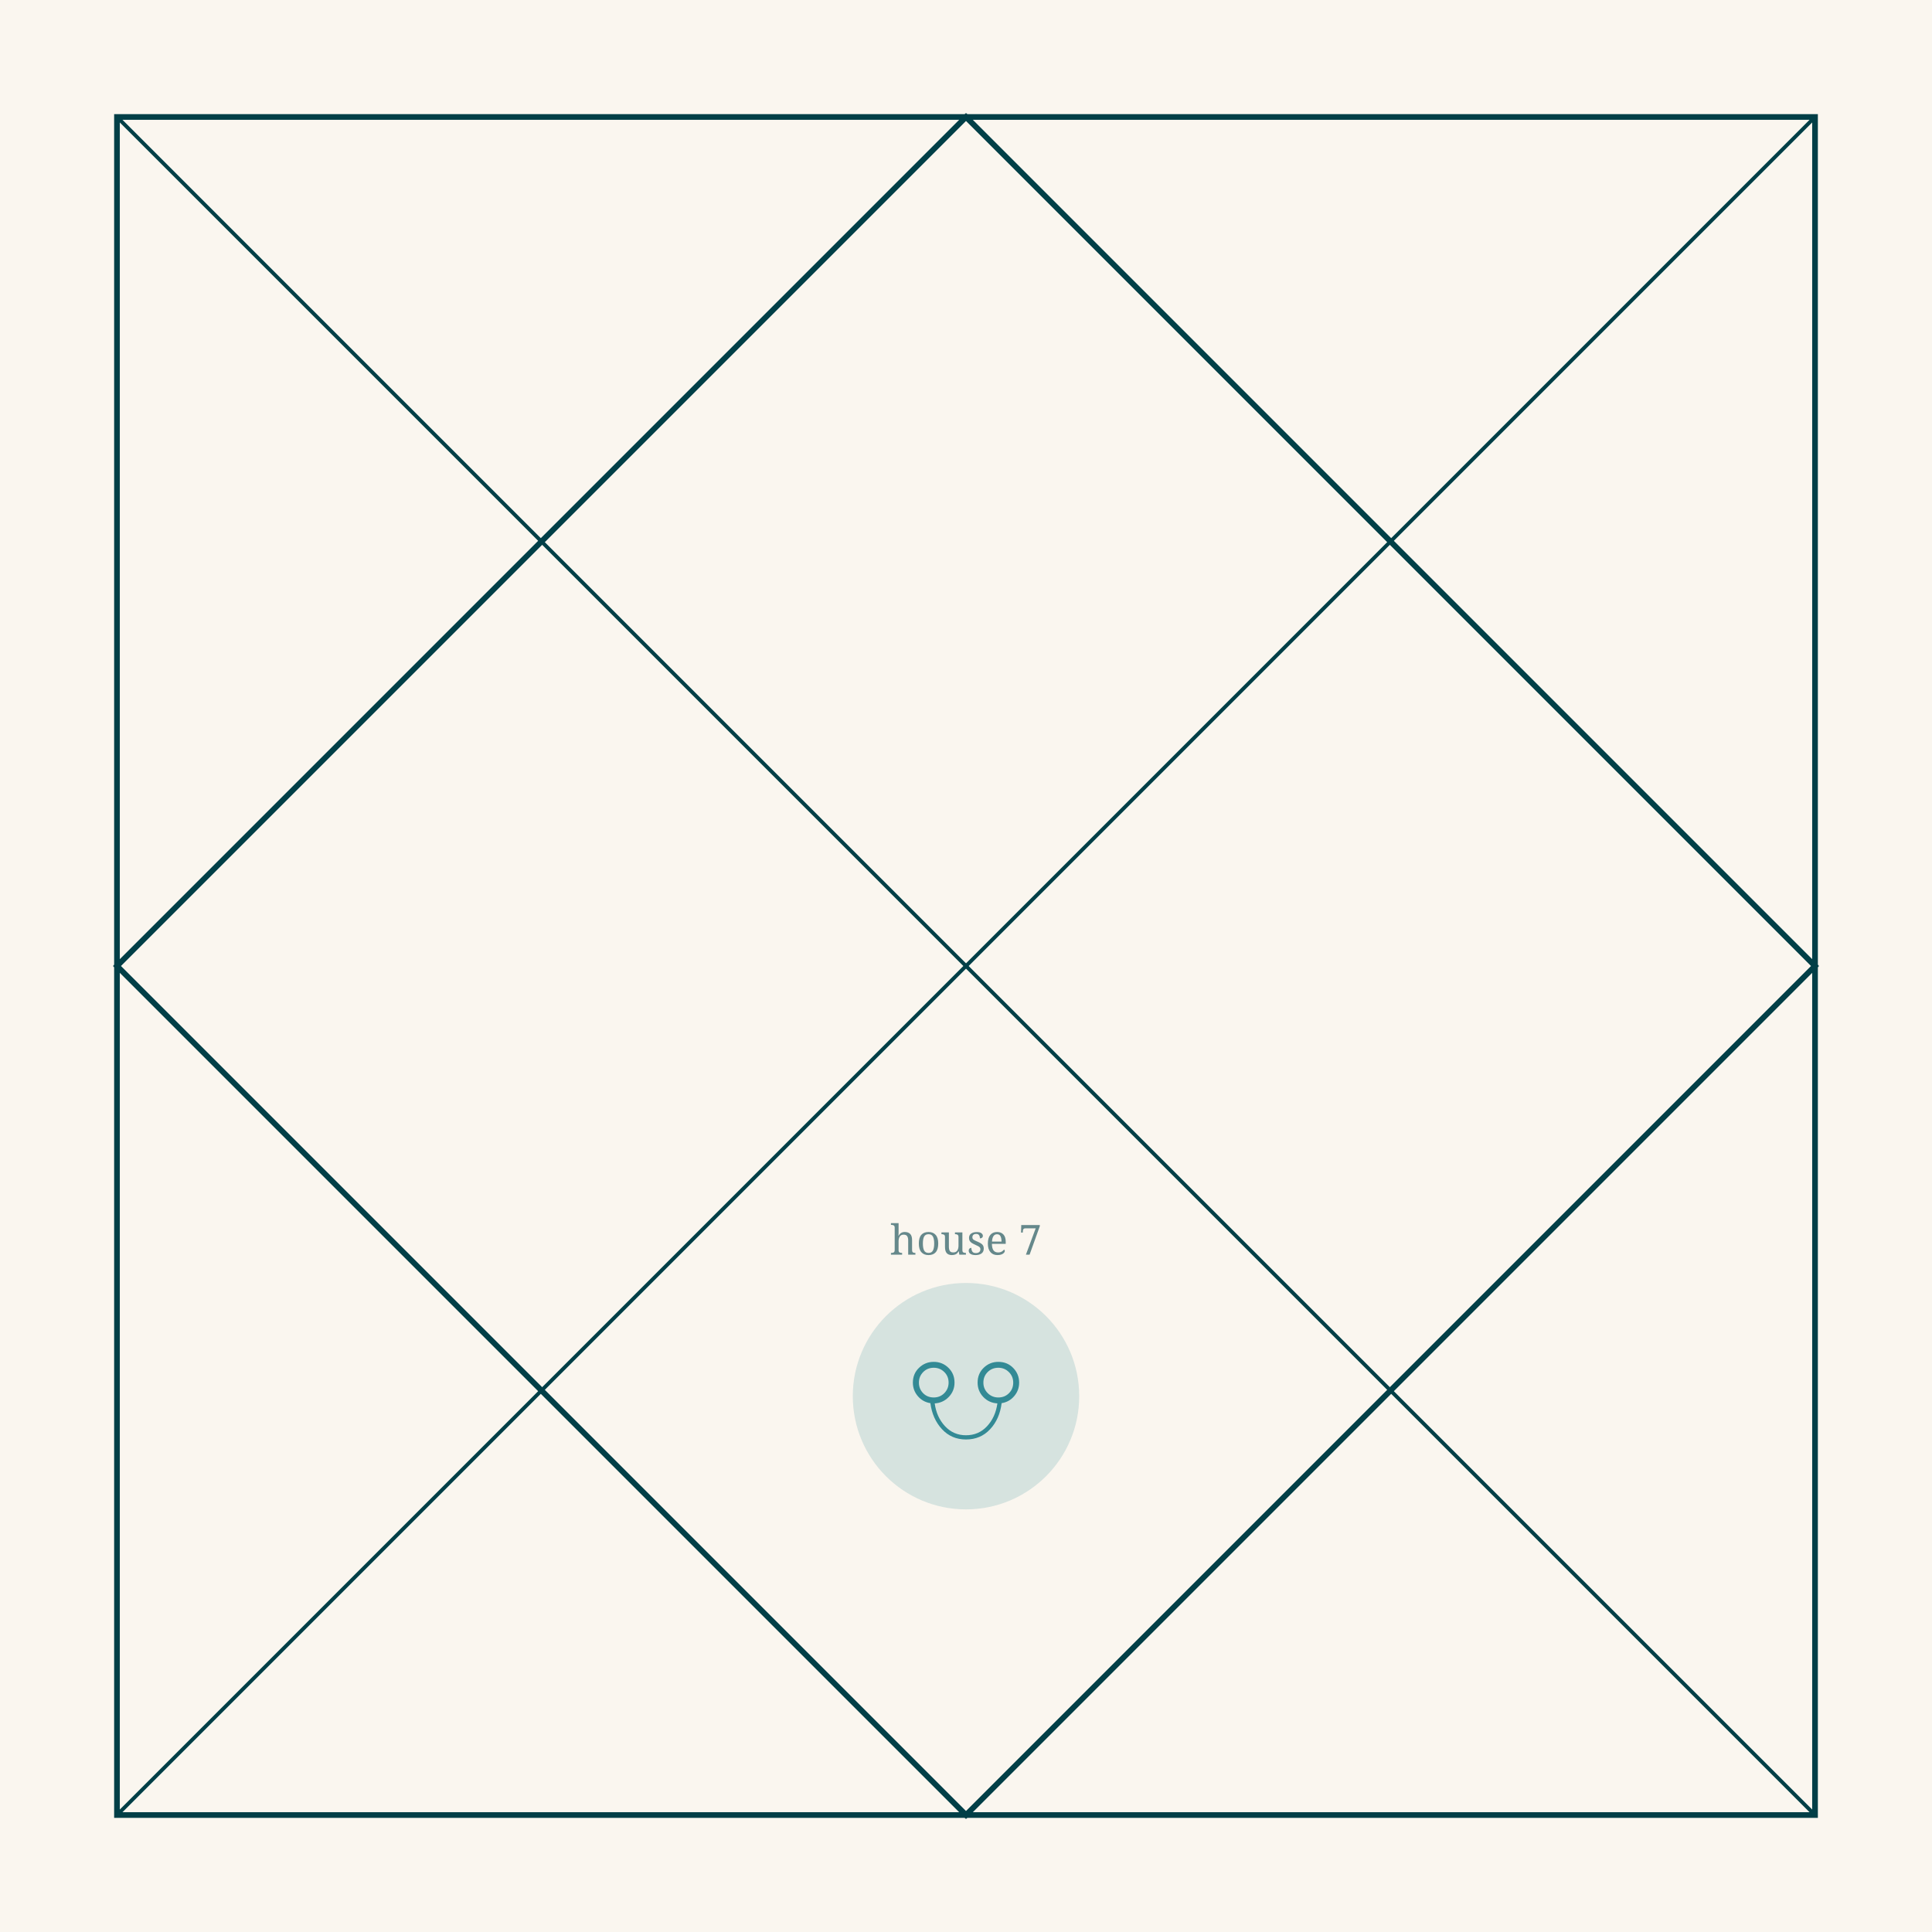
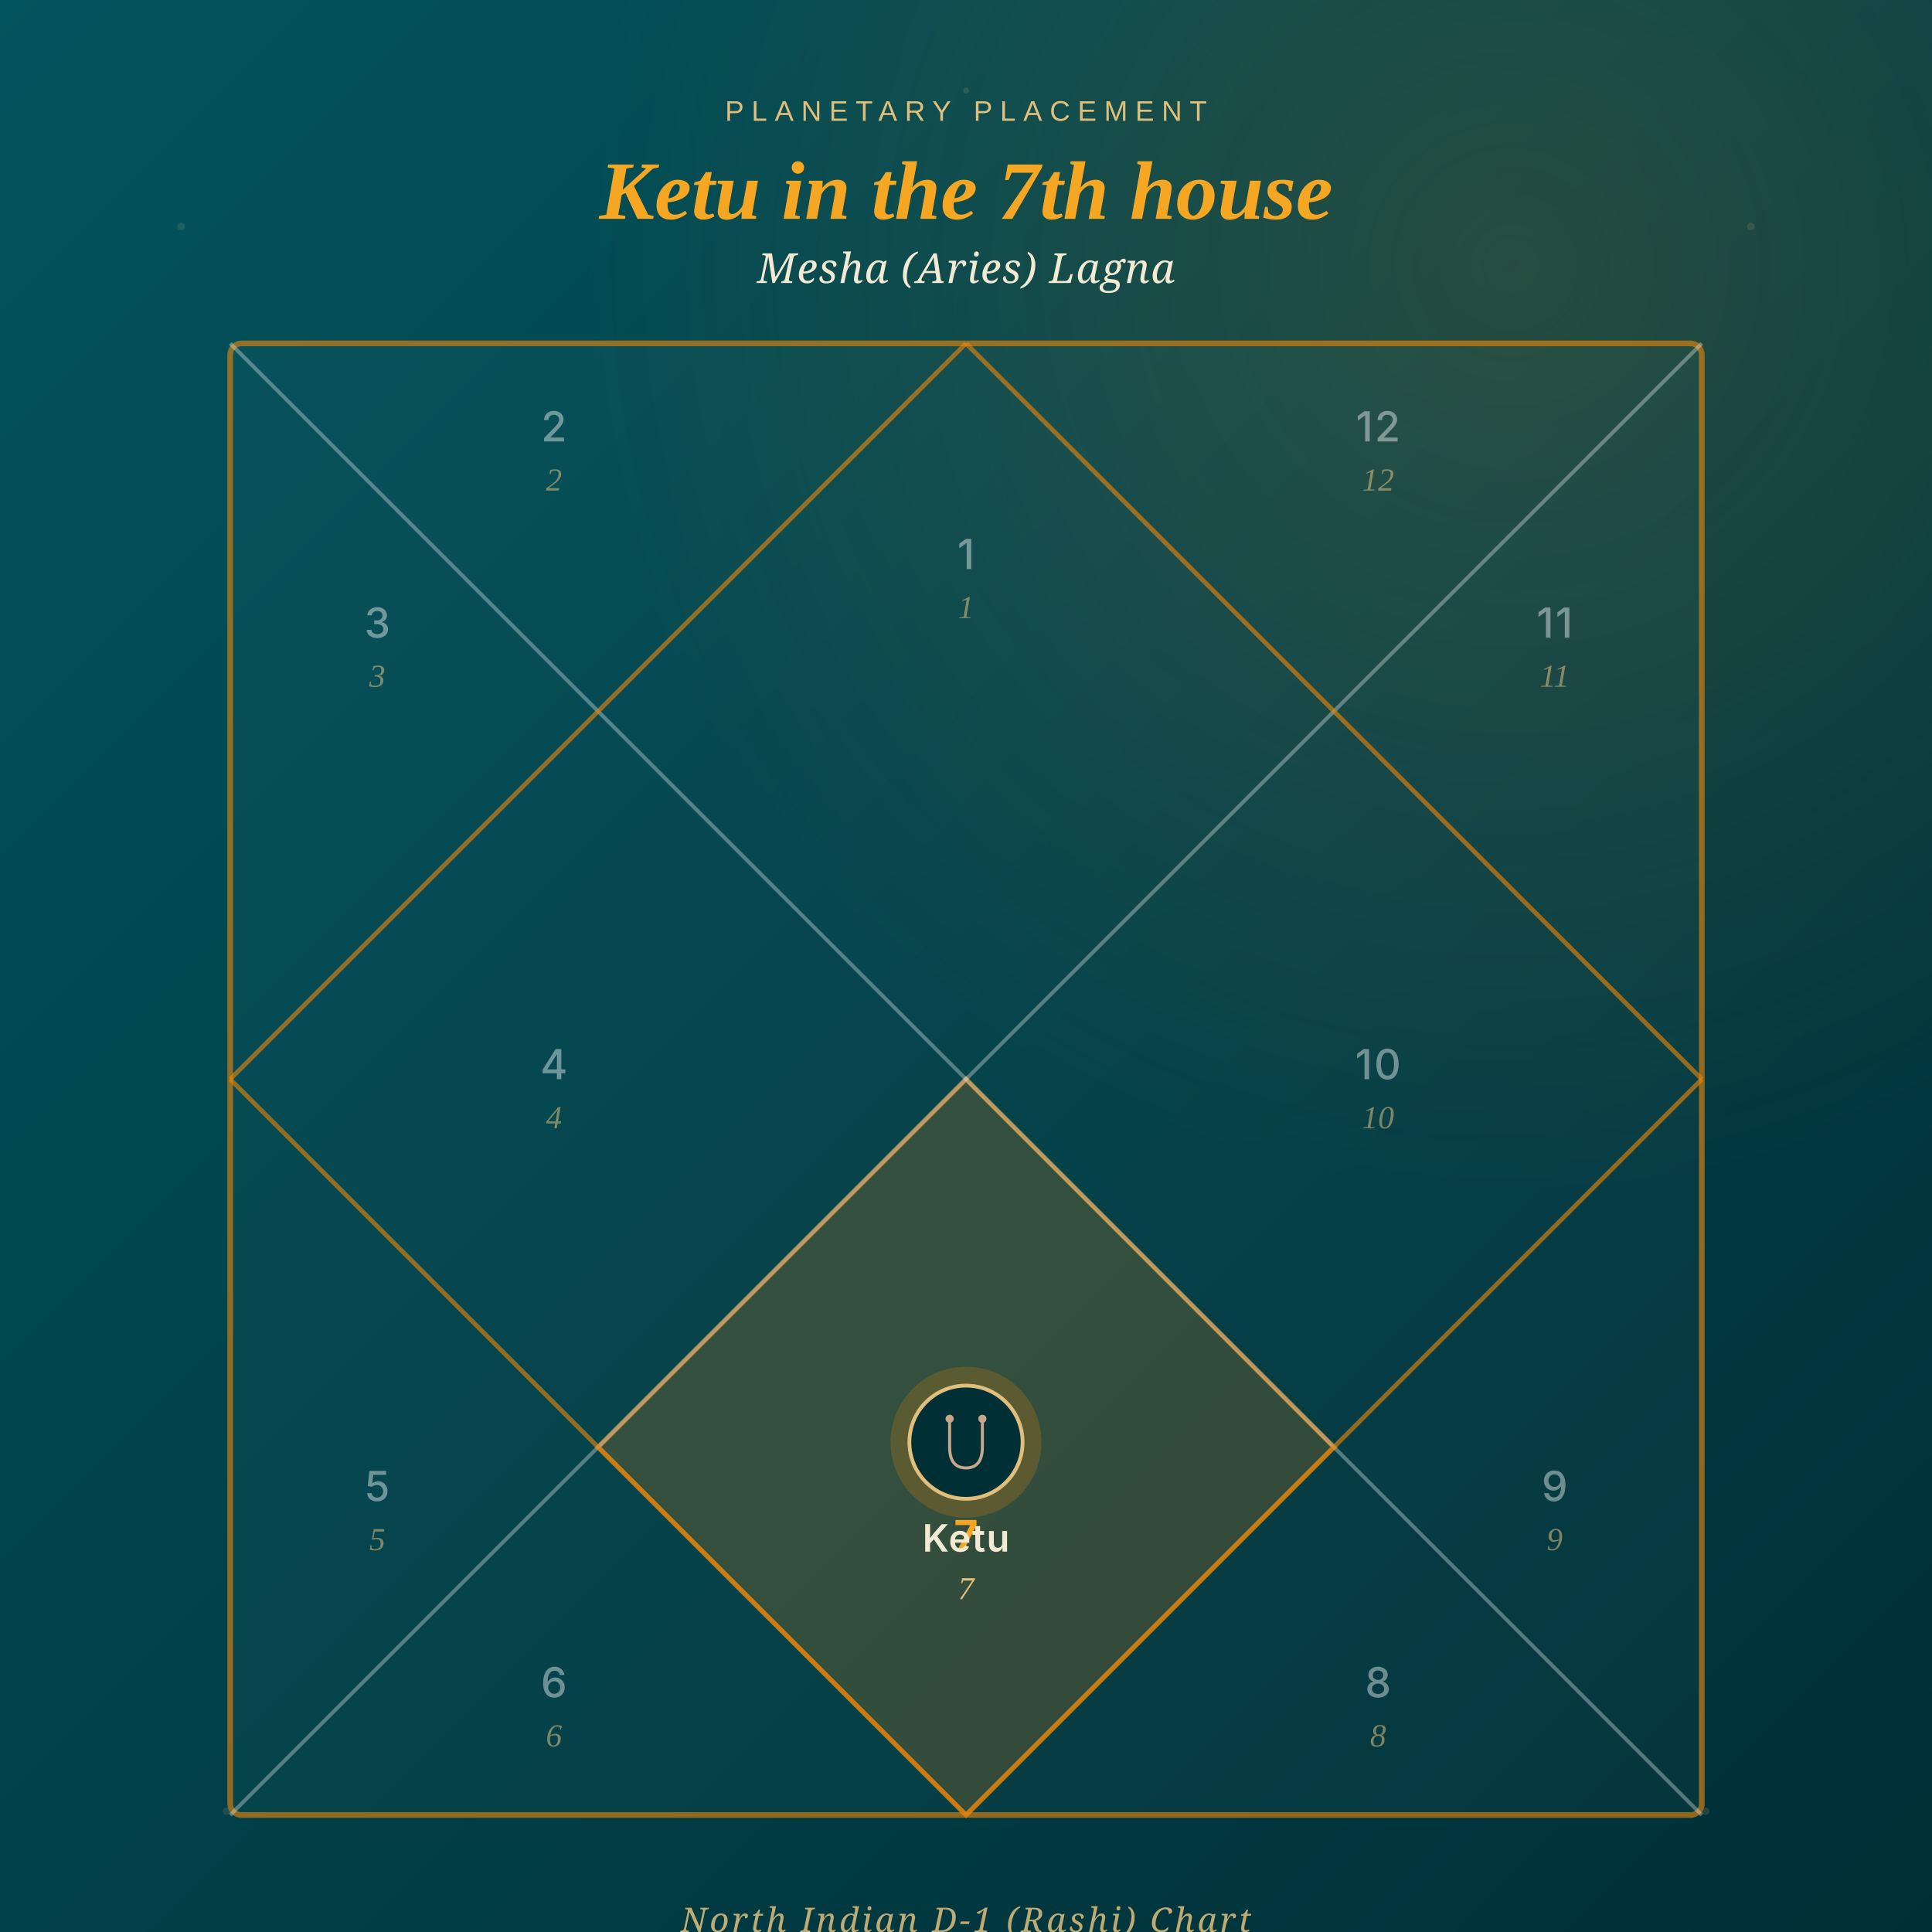
- <svg xmlns="http://www.w3.org/2000/svg" viewBox="0 0 1024 1024" role="img" aria-label="North Indian kundali chart highlighting Ketu in the seventh house of Mesh">
-   <rect width="1024" height="1024" fill="#faf6ef" />
-   <rect x="62" y="62" width="900" height="900" fill="none" stroke="#013F47" stroke-width="3" />
-   <line x1="62" y1="62" x2="962" y2="962" stroke="#013F47" stroke-width="2" />
-   <line x1="962" y1="62" x2="62" y2="962" stroke="#013F47" stroke-width="2" />
-   <polygon points="512,62 962,512 512,962 62,512" fill="none" stroke="#013F47" stroke-width="3" />
-   <circle cx="512" cy="740" r="60" fill="#338a95" opacity="0.18" />
-   <text x="512" y="762" text-anchor="middle" font-family="serif" font-size="64" fill="#338a95">☋</text>
-   <text x="512" y="665" text-anchor="middle" font-family="serif" font-size="22" fill="#013F47" opacity="0.6">house 7</text>
+ <svg xmlns="http://www.w3.org/2000/svg" width="1024" height="1024" viewBox="0 0 1024 1024">
+   <defs>
+     <linearGradient id="kbg" x1="0%" y1="0%" x2="100%" y2="100%">
+       <stop offset="0%" stop-color="#02545E" />
+       <stop offset="55%" stop-color="#013F47" />
+       <stop offset="100%" stop-color="#012F36" />
+     </linearGradient>
+     <radialGradient id="kglow" cx="78%" cy="14%" r="48%">
+       <stop offset="0%" stop-color="rgba(232,132,10,0.16)" />
+       <stop offset="100%" stop-color="rgba(232,132,10,0)" />
+     </radialGradient>
+   </defs>
+   <rect width="1024" height="1024" fill="url(#kbg)" />
+   <rect width="1024" height="1024" fill="url(#kglow)" />
+   <g fill="#E0BF7C" opacity="0.14">
+     <circle cx="96" cy="120" r="2" />
+     <circle cx="928" cy="120" r="2" />
+     <circle cx="120" cy="960" r="2" />
+     <circle cx="904" cy="960" r="2" />
+     <circle cx="512" cy="48" r="1.6" />
+   </g>
+   <g text-anchor="middle">
+     <text x="512" y="64" font-family="'Helvetica Neue', Arial, sans-serif" font-size="15" fill="#E0BF7C" letter-spacing="4" font-weight="500">PLANETARY PLACEMENT</text>
+     <text x="512" y="116" font-family="Georgia, 'Times New Roman', serif" font-size="44" fill="#f5a623" font-weight="600" font-style="italic">Ketu in the 7th house</text>
+     <text x="512" y="150" font-family="Georgia, serif" font-size="22" fill="#F2EAD3" font-style="italic" letter-spacing="0.5">Mesha (Aries) Lagna</text>
+   </g>
+   <polygon points="512.0,962.0 317.0,767.0 512.0,572.0 707.0,767.0" fill="#e8840a" fill-opacity="0.20" stroke="#e8840a" stroke-opacity="0.6" stroke-width="2.6" />
+   <rect x="122.0" y="182.0" width="780.0" height="780.0" fill="rgba(255,255,255,0.02)" stroke="#e8840a" stroke-opacity="0.62" stroke-width="3" rx="6" />
+   <line x1="122.0" y1="182.0" x2="902.0" y2="962.0" stroke="rgba(255,255,255,0.32)" stroke-width="2" />
+   <line x1="902.0" y1="182.0" x2="122.0" y2="962.0" stroke="rgba(255,255,255,0.32)" stroke-width="2" />
+   <line x1="512.0" y1="182.0" x2="902.0" y2="572.0" stroke="#e8840a" stroke-opacity="0.62" stroke-width="2.4" />
+   <line x1="902.0" y1="572.0" x2="512.0" y2="962.0" stroke="#e8840a" stroke-opacity="0.62" stroke-width="2.4" />
+   <line x1="512.0" y1="962.0" x2="122.0" y2="572.0" stroke="#e8840a" stroke-opacity="0.62" stroke-width="2.4" />
+   <line x1="122.0" y1="572.0" x2="512.0" y2="182.0" stroke="#e8840a" stroke-opacity="0.62" stroke-width="2.4" />
+   <g>
+     <text x="512.0" y="301.6" text-anchor="middle" font-family="Inter, 'Helvetica Neue', Arial, sans-serif" font-size="22" font-weight="500" fill="rgba(255,255,255,0.42)" letter-spacing="0.04em">1</text>
+     <text x="512.0" y="327.6" text-anchor="middle" font-family="Georgia, 'Times New Roman', serif" font-size="17" fill="rgba(224,191,124,0.55)" font-style="italic">1</text>
+   </g>
+   <g>
+     <text x="293.6" y="234.0" text-anchor="middle" font-family="Inter, 'Helvetica Neue', Arial, sans-serif" font-size="22" font-weight="500" fill="rgba(255,255,255,0.42)" letter-spacing="0.04em">2</text>
+     <text x="293.6" y="260.0" text-anchor="middle" font-family="Georgia, 'Times New Roman', serif" font-size="17" fill="rgba(224,191,124,0.55)" font-style="italic">2</text>
+   </g>
+   <g>
+     <text x="200.0" y="338.0" text-anchor="middle" font-family="Inter, 'Helvetica Neue', Arial, sans-serif" font-size="22" font-weight="500" fill="rgba(255,255,255,0.42)" letter-spacing="0.04em">3</text>
+     <text x="200.0" y="364.0" text-anchor="middle" font-family="Georgia, 'Times New Roman', serif" font-size="17" fill="rgba(224,191,124,0.55)" font-style="italic">3</text>
+   </g>
+   <g>
+     <text x="293.6" y="572.0" text-anchor="middle" font-family="Inter, 'Helvetica Neue', Arial, sans-serif" font-size="22" font-weight="500" fill="rgba(255,255,255,0.42)" letter-spacing="0.04em">4</text>
+     <text x="293.6" y="598.0" text-anchor="middle" font-family="Georgia, 'Times New Roman', serif" font-size="17" fill="rgba(224,191,124,0.55)" font-style="italic">4</text>
+   </g>
+   <g>
+     <text x="200.0" y="795.6" text-anchor="middle" font-family="Inter, 'Helvetica Neue', Arial, sans-serif" font-size="22" font-weight="500" fill="rgba(255,255,255,0.42)" letter-spacing="0.04em">5</text>
+     <text x="200.0" y="821.6" text-anchor="middle" font-family="Georgia, 'Times New Roman', serif" font-size="17" fill="rgba(224,191,124,0.55)" font-style="italic">5</text>
+   </g>
+   <g>
+     <text x="293.6" y="899.6" text-anchor="middle" font-family="Inter, 'Helvetica Neue', Arial, sans-serif" font-size="22" font-weight="500" fill="rgba(255,255,255,0.42)" letter-spacing="0.04em">6</text>
+     <text x="293.6" y="925.6" text-anchor="middle" font-family="Georgia, 'Times New Roman', serif" font-size="17" fill="rgba(224,191,124,0.55)" font-style="italic">6</text>
+   </g>
+   <g>
+     <text x="512.0" y="821.6" text-anchor="middle" font-family="Inter, 'Helvetica Neue', Arial, sans-serif" font-size="22" font-weight="700" fill="#f5a623" letter-spacing="0.04em">7</text>
+     <text x="512.0" y="847.6" text-anchor="middle" font-family="Georgia, 'Times New Roman', serif" font-size="17" fill="#E0BF7C" font-style="italic">7</text>
+     <g transform="translate(512.0, 764.4)">
+       <circle r="40" fill="#e8840a" fill-opacity="0.22" />
+       <circle r="30" fill="#012F36" stroke="#E0BF7C" stroke-width="2" />
+       <g transform="scale(0.62)">
+         <path d="M -14 -16 L -14 4 Q -14 22 0 22 Q 14 22 14 4 L 14 -16" stroke="#C5A88A" stroke-width="2.6" stroke-linecap="round" stroke-linejoin="round" fill="none" />
+         <circle cx="-14" cy="-20" r="3.5" fill="#C5A88A" />
+         <circle cx="14" cy="-20" r="3.5" fill="#C5A88A" />
+       </g>
+     </g>
+     <text x="512.0" y="822.4" text-anchor="middle" font-family="Inter, 'Helvetica Neue', Arial, sans-serif" font-size="20" font-weight="600" fill="#F2EAD3" letter-spacing="0.03em">Ketu</text>
+   </g>
+   <g>
+     <text x="730.4" y="899.6" text-anchor="middle" font-family="Inter, 'Helvetica Neue', Arial, sans-serif" font-size="22" font-weight="500" fill="rgba(255,255,255,0.42)" letter-spacing="0.04em">8</text>
+     <text x="730.4" y="925.6" text-anchor="middle" font-family="Georgia, 'Times New Roman', serif" font-size="17" fill="rgba(224,191,124,0.55)" font-style="italic">8</text>
+   </g>
+   <g>
+     <text x="824.0" y="795.6" text-anchor="middle" font-family="Inter, 'Helvetica Neue', Arial, sans-serif" font-size="22" font-weight="500" fill="rgba(255,255,255,0.42)" letter-spacing="0.04em">9</text>
+     <text x="824.0" y="821.6" text-anchor="middle" font-family="Georgia, 'Times New Roman', serif" font-size="17" fill="rgba(224,191,124,0.55)" font-style="italic">9</text>
+   </g>
+   <g>
+     <text x="730.4" y="572.0" text-anchor="middle" font-family="Inter, 'Helvetica Neue', Arial, sans-serif" font-size="22" font-weight="500" fill="rgba(255,255,255,0.42)" letter-spacing="0.04em">10</text>
+     <text x="730.4" y="598.0" text-anchor="middle" font-family="Georgia, 'Times New Roman', serif" font-size="17" fill="rgba(224,191,124,0.55)" font-style="italic">10</text>
+   </g>
+   <g>
+     <text x="824.0" y="338.0" text-anchor="middle" font-family="Inter, 'Helvetica Neue', Arial, sans-serif" font-size="22" font-weight="500" fill="rgba(255,255,255,0.42)" letter-spacing="0.04em">11</text>
+     <text x="824.0" y="364.0" text-anchor="middle" font-family="Georgia, 'Times New Roman', serif" font-size="17" fill="rgba(224,191,124,0.55)" font-style="italic">11</text>
+   </g>
+   <g>
+     <text x="730.4" y="234.0" text-anchor="middle" font-family="Inter, 'Helvetica Neue', Arial, sans-serif" font-size="22" font-weight="500" fill="rgba(255,255,255,0.42)" letter-spacing="0.04em">12</text>
+     <text x="730.4" y="260.0" text-anchor="middle" font-family="Georgia, 'Times New Roman', serif" font-size="17" fill="rgba(224,191,124,0.55)" font-style="italic">12</text>
+   </g>
+   <text x="512" y="1024" text-anchor="middle" font-family="Georgia, serif" font-size="18" fill="rgba(224,191,124,0.85)" font-style="italic" letter-spacing="1.5">North Indian D-1 (Rashi) Chart</text>
</svg>
